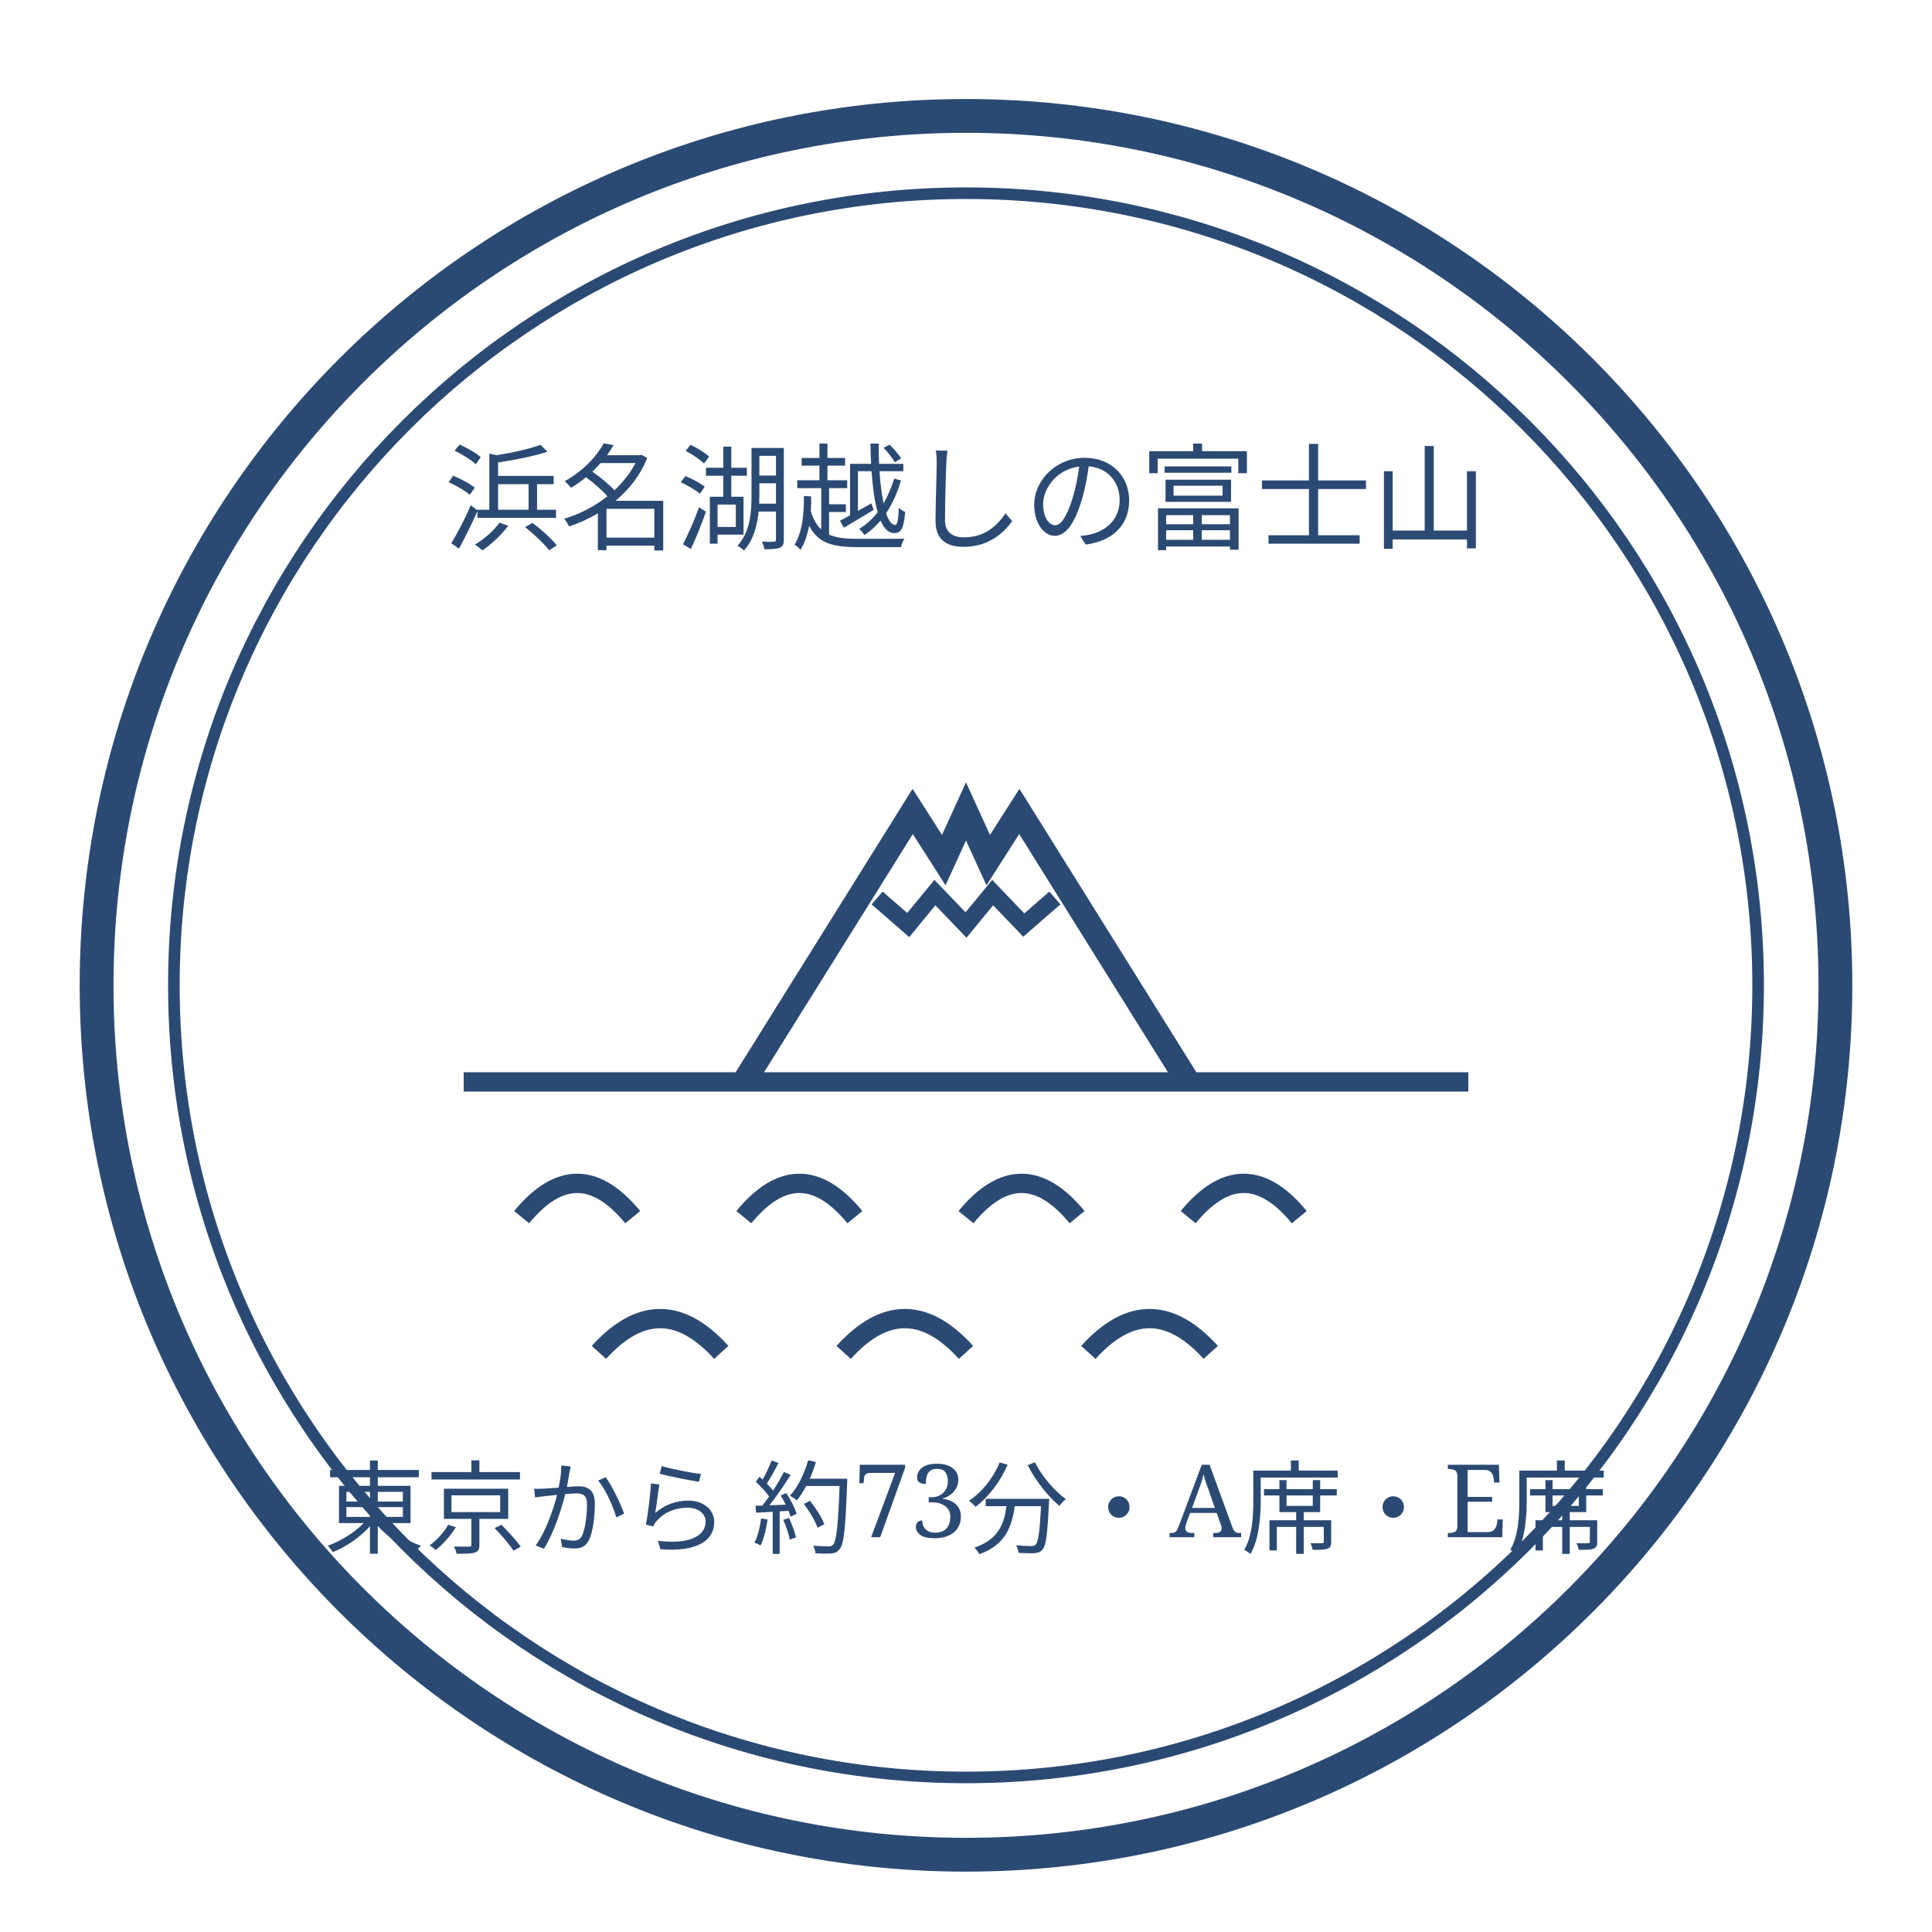
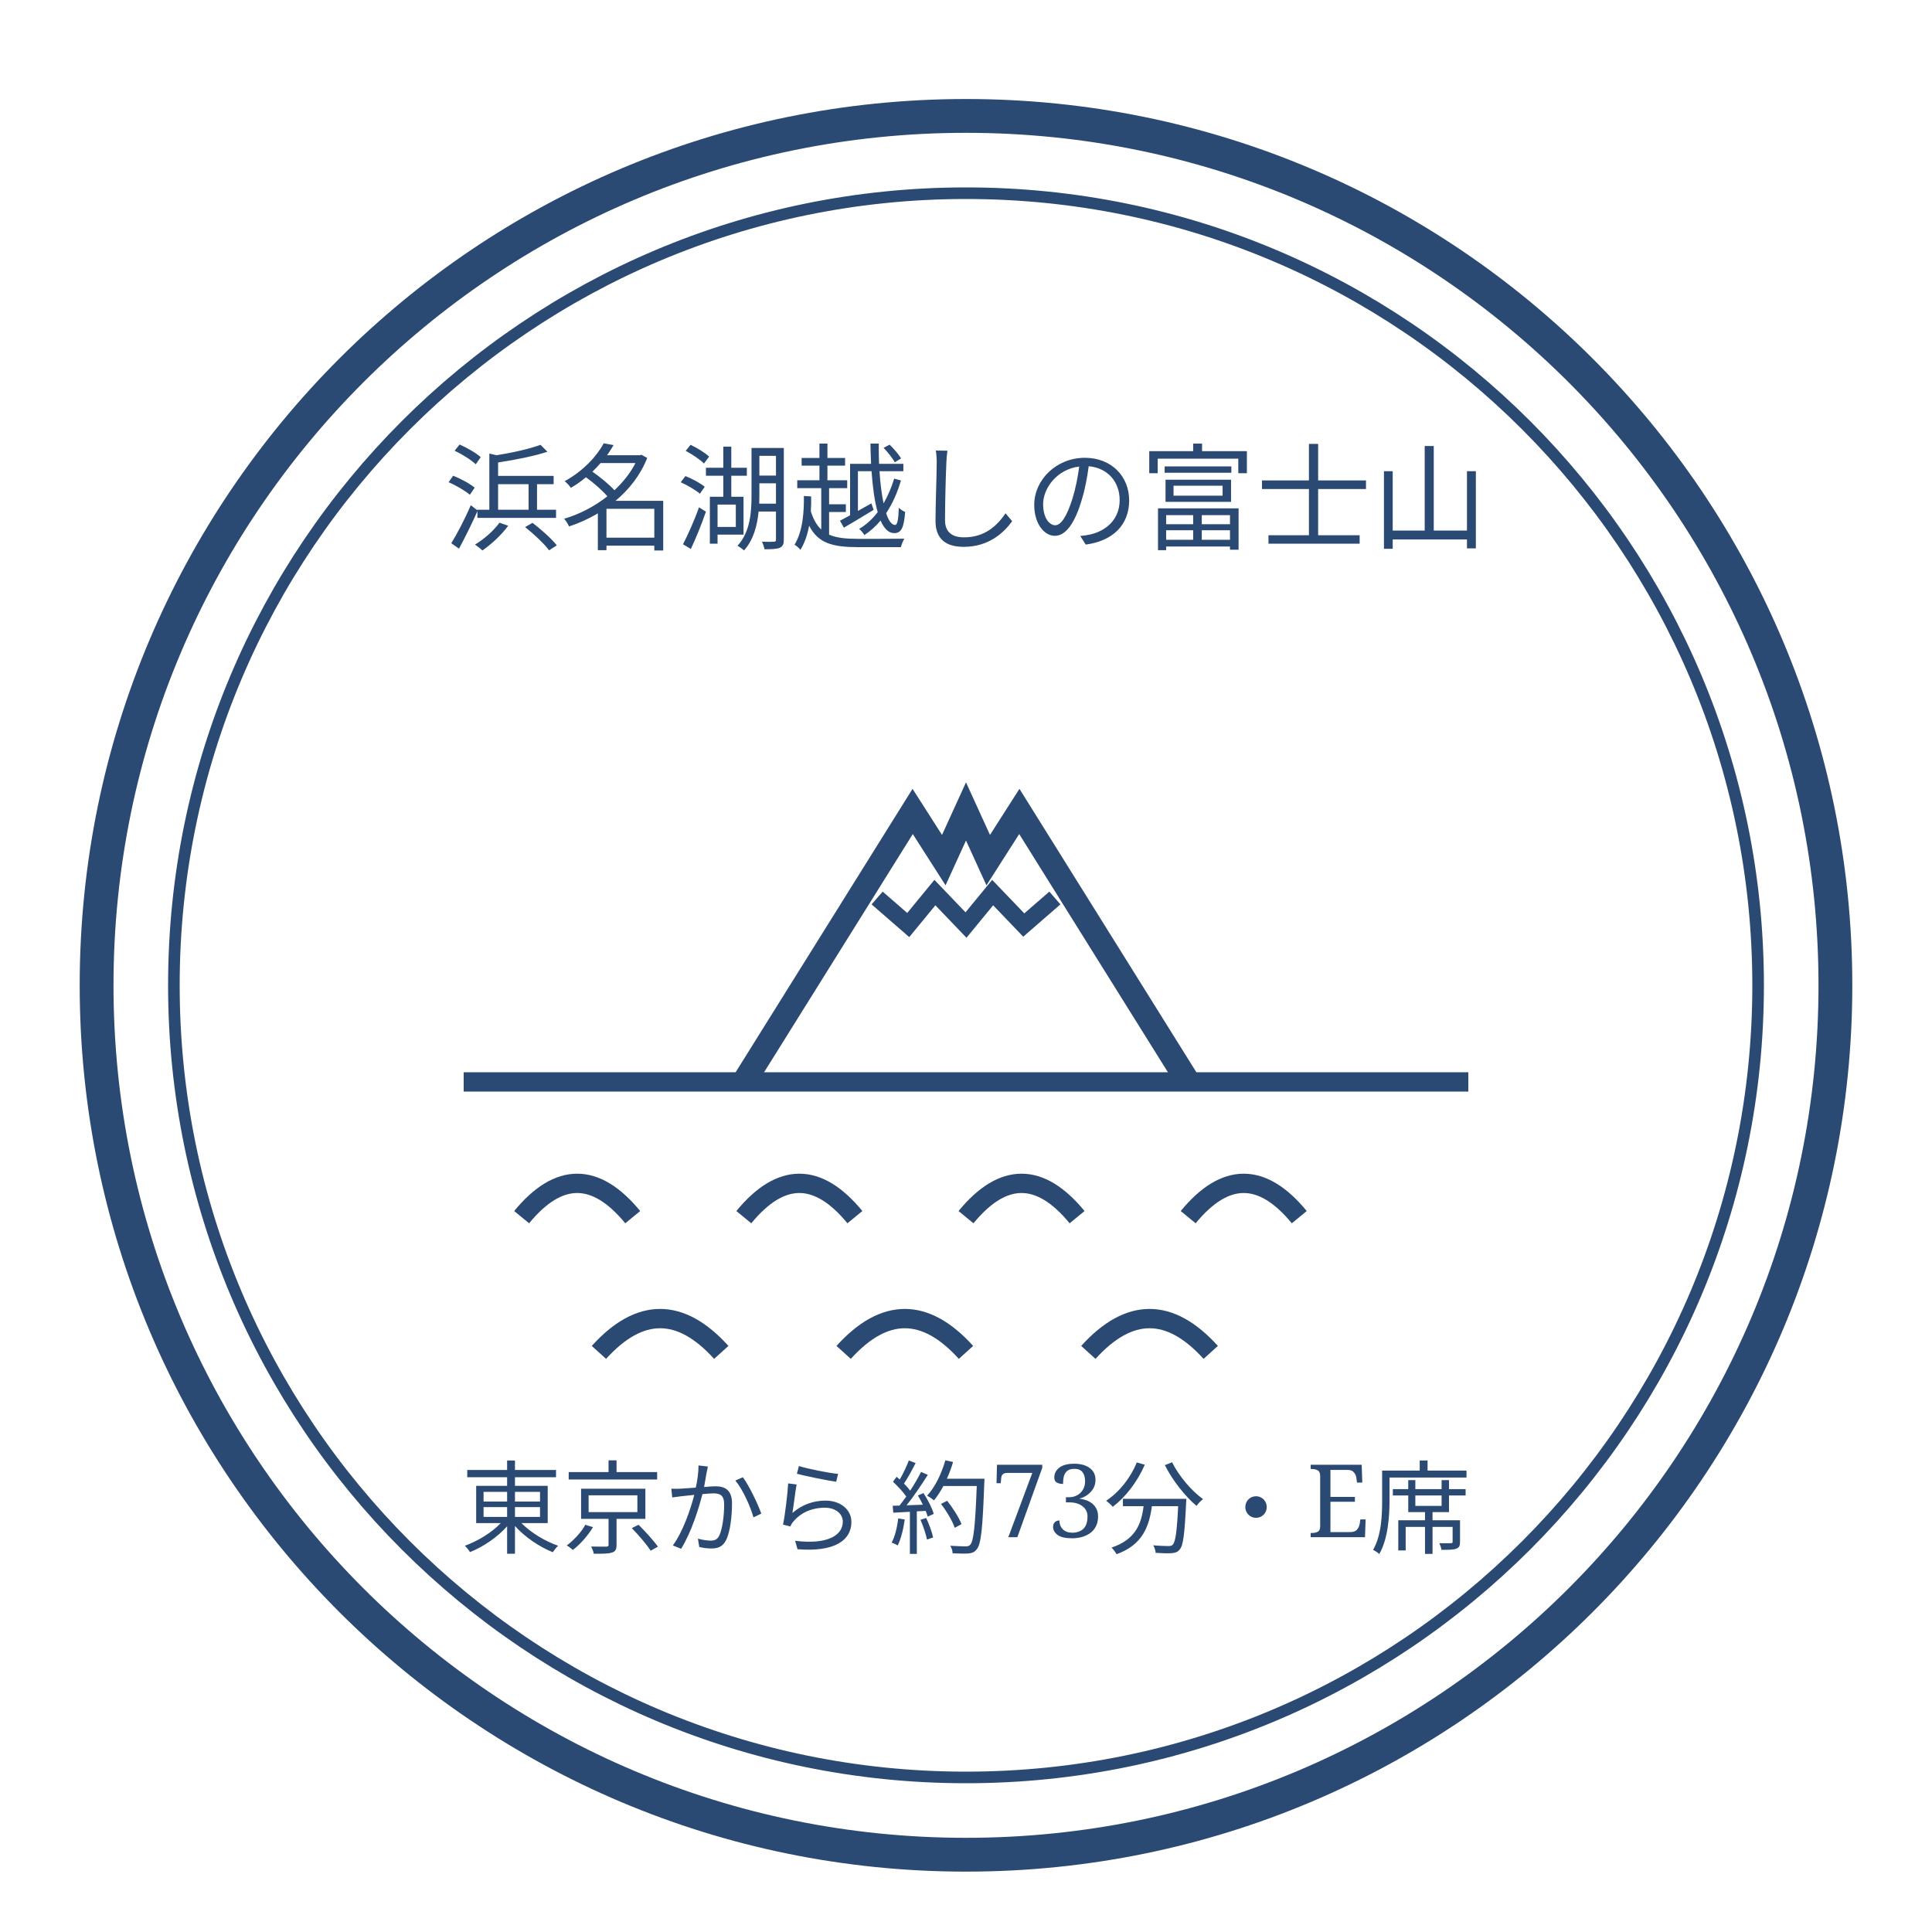
<svg xmlns="http://www.w3.org/2000/svg" viewBox="0 0 200 200" role="img" aria-label="浜名湖越しの富士山 車窓スタンプ">
  <g stroke="#2b4a73" fill="#2b4a73">
    <circle cx="100" cy="102" r="90" fill="none" stroke-width="3.5" />
    <circle cx="100" cy="102" r="82" fill="none" stroke-width="1.2" />
    <text x="100" y="56" text-anchor="middle" font-size="12" font-weight="500" font-family="'Shippori Mincho','Hiragino Mincho ProN','Yu Mincho',serif" stroke="none">浜名湖越しの富士山</text>
    <path d="M48 112 H152" fill="none" stroke-width="2" />
    <path d="M77 112 L94.48 84 L97.7 89.04 L100 84 L102.3 89.04 L105.52 84 L123 112" fill="none" stroke-width="2.5" />
    <path d="M90.8 92.96 l3.22 2.8 l2.76 -3.36 l3.22 3.36 l2.76 -3.36 l3.22 3.36 l3.22 -2.8" fill="none" stroke-width="1.75" />
    <path d="M54 126 q5.75 -7 11.5 0 M77 126 q5.75 -7 11.5 0 M100 126 q5.75 -7 11.5 0 M123 126 q5.75 -7 11.5 0 " fill="none" stroke-width="2" />
    <path d="M62 140 q6.333 -7 12.667 0 M87.333 140 q6.333 -7 12.667 0 M112.667 140 q6.333 -7 12.667 0 " fill="none" stroke-width="2" />
-     <text x="100" y="160" text-anchor="middle" font-size="10.5" font-family="'Shippori Mincho','Hiragino Mincho ProN','Yu Mincho',serif" stroke="none">東京から 約73分・A席・E席</text>
+     <text x="100" y="160" text-anchor="middle" font-size="10.5" font-family="'Shippori Mincho','Hiragino Mincho ProN','Yu Mincho',serif" stroke="none">東京から 約73分・E席</text>
  </g>
</svg>
